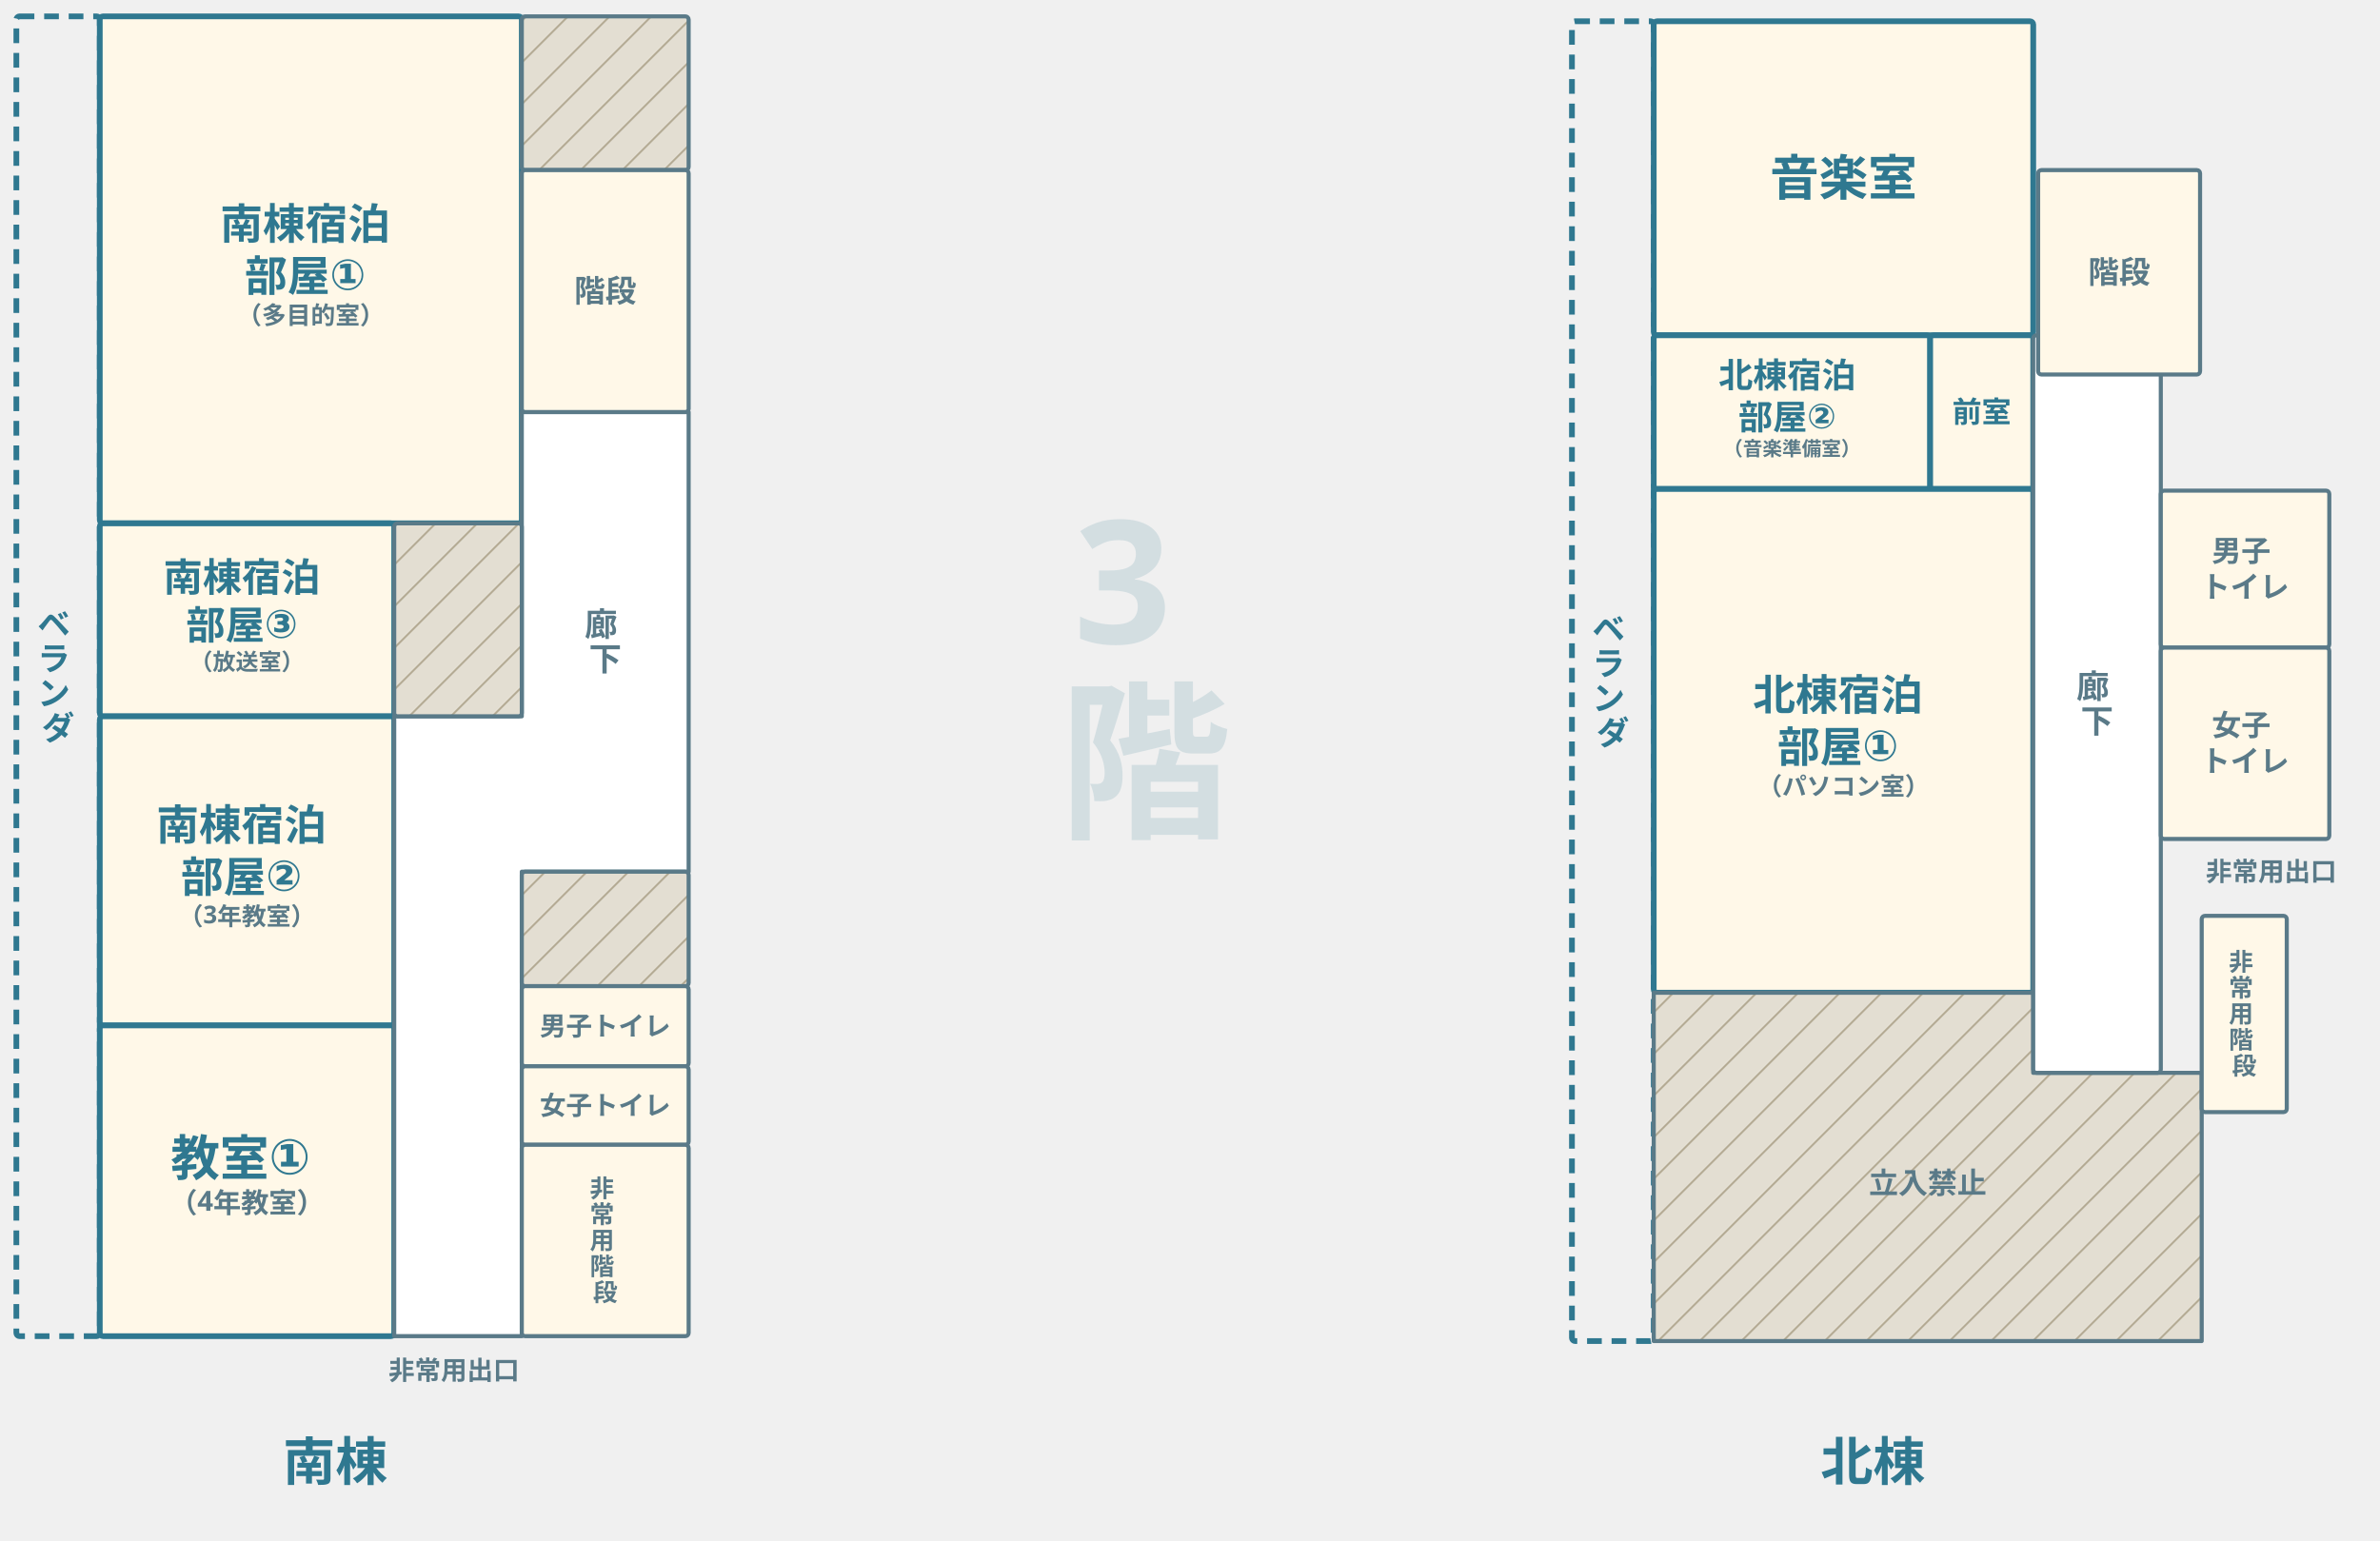
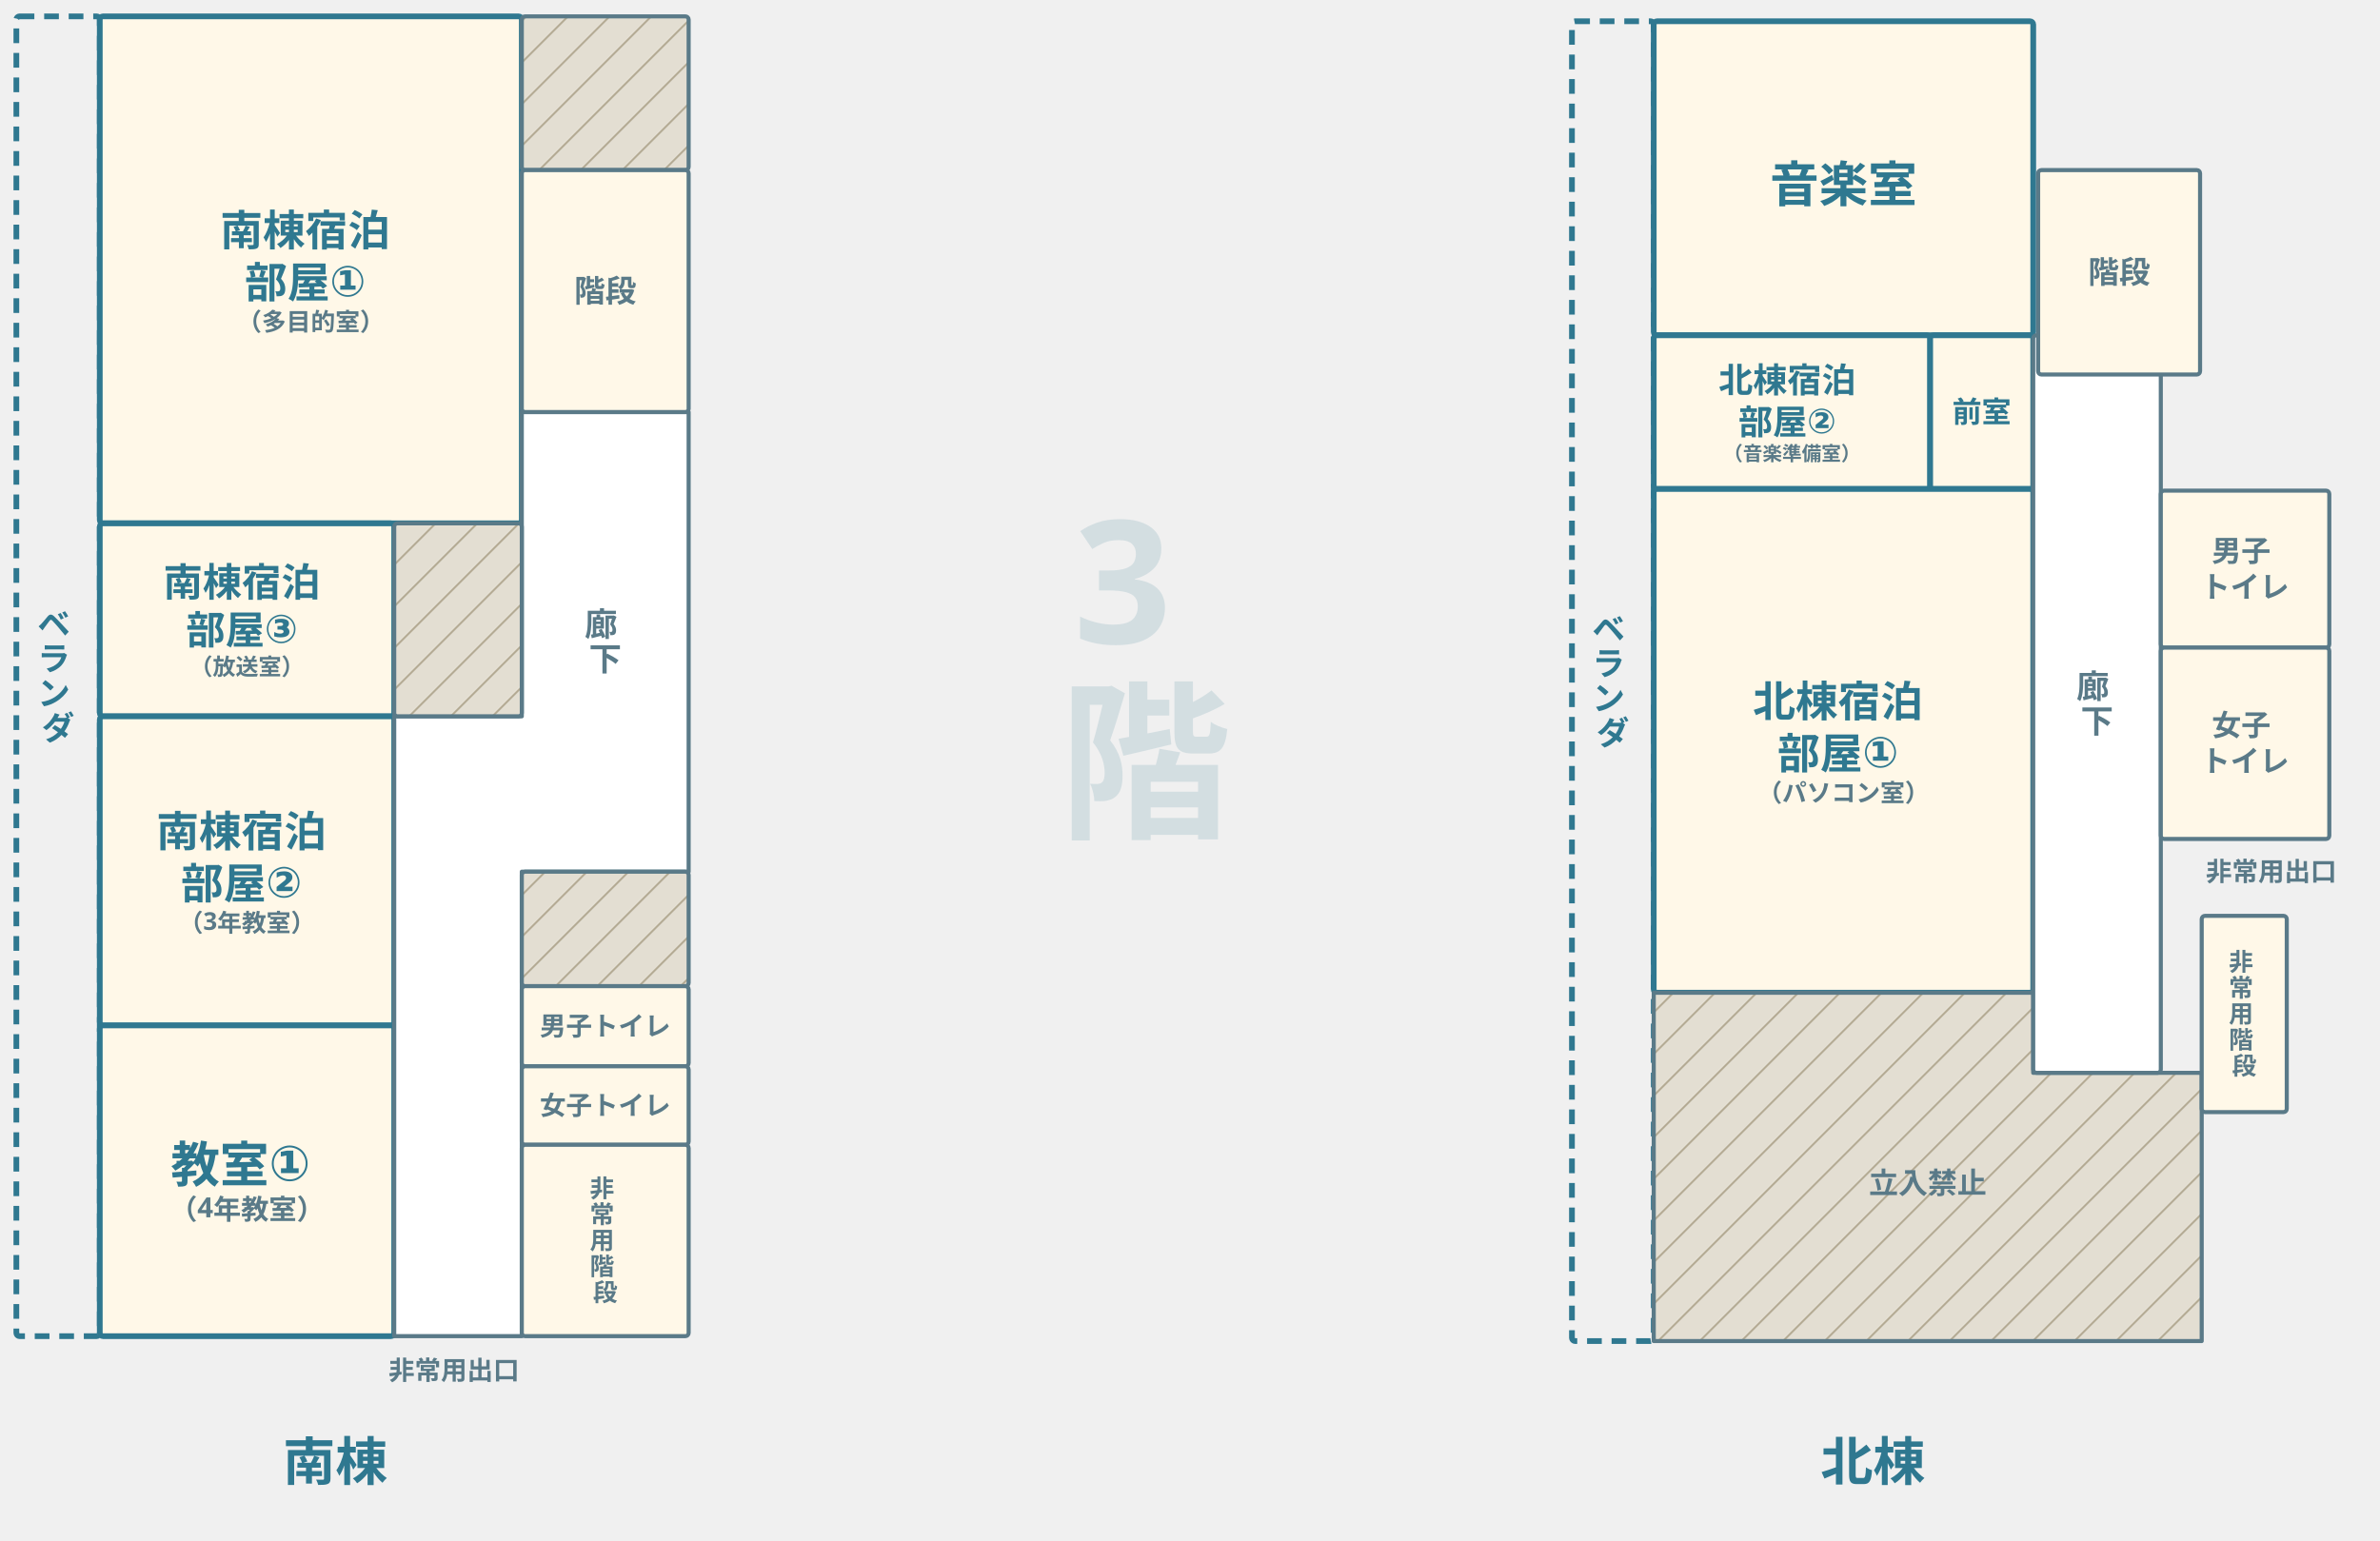
<svg xmlns="http://www.w3.org/2000/svg" width="1455" height="942" viewBox="0 0 1455 942">
  <defs>
    <pattern id="hatch" width="18" height="18" patternTransform="rotate(45)" patternUnits="userSpaceOnUse">
      <rect width="18" height="18" fill="#e3ded2" />
      <line x1="0" y1="0" x2="0" y2="18" stroke="#b7ae98" stroke-width="2.5" />
    </pattern>
  </defs>
  <g>
    <rect x="10.0" y="10.0" width="51.0" height="807.0" rx="2" fill="none" stroke="#2f7890" stroke-width="3.5" stroke-dasharray="9 6" />
    <text dominant-baseline="middle" text-anchor="middle" fill="#2f7890" font-weight="700" font-size="20" font-family="'Hiragino Sans','Yu Gothic',sans-serif">
      <tspan x="35.5" y="381.7">ベ</tspan>
      <tspan x="35.5" y="402.9">ラ</tspan>
      <tspan x="35.5" y="424.1">ン</tspan>
      <tspan x="35.5" y="445.3">ダ</tspan>
    </text>
  </g>
  <g>
    <rect x="61.0" y="10.0" width="258.0" height="310.0" rx="2" fill="#fff8e8" stroke="#2f7890" stroke-width="3.5" />
    <text dominant-baseline="middle" text-anchor="middle" fill="#2f7890" font-weight="700" font-size="26" font-family="'Hiragino Sans','Yu Gothic',sans-serif">
-       <tspan x="190.0" y="137.1">南棟宿泊</tspan>
-       <tspan x="190.0" y="168.9">部屋①</tspan>
-       <tspan x="190.0" y="192.9" font-size="15" fill="#5a7a88">（多目的室）</tspan>
+       <tspan x="190.0" y="141.1">南棟宿泊</tspan>
+       <tspan x="190.0" y="172.9">部屋①</tspan>
+       <tspan x="190.0" y="196.9" font-size="15" fill="#5a7a88">（多目的室）</tspan>
    </text>
  </g>
  <g>
    <rect x="61.0" y="320.0" width="180.0" height="118.0" rx="2" fill="#fff8e8" stroke="#2f7890" stroke-width="3.5" />
    <text dominant-baseline="middle" text-anchor="middle" fill="#2f7890" font-weight="700" font-size="24" font-family="'Hiragino Sans','Yu Gothic',sans-serif">
-       <tspan x="151.0" y="353.2">南棟宿泊</tspan>
-       <tspan x="151.0" y="382.4">部屋③</tspan>
-       <tspan x="151.0" y="404.8" font-size="14" fill="#5a7a88">（放送室）</tspan>
+       <tspan x="151.0" y="356.2">南棟宿泊</tspan>
+       <tspan x="151.0" y="385.4">部屋③</tspan>
+       <tspan x="151.0" y="407.8" font-size="14" fill="#5a7a88">（放送室）</tspan>
    </text>
  </g>
  <g>
    <rect x="61.0" y="438.0" width="180.0" height="189.0" rx="2" fill="#fff8e8" stroke="#2f7890" stroke-width="3.5" />
    <text dominant-baseline="middle" text-anchor="middle" fill="#2f7890" font-weight="700" font-size="26" font-family="'Hiragino Sans','Yu Gothic',sans-serif">
-       <tspan x="151.0" y="504.6">南棟宿泊</tspan>
-       <tspan x="151.0" y="536.4">部屋②</tspan>
-       <tspan x="151.0" y="560.4" font-size="15" fill="#5a7a88">（3年教室）</tspan>
+       <tspan x="151.0" y="508.6">南棟宿泊</tspan>
+       <tspan x="151.0" y="540.4">部屋②</tspan>
+       <tspan x="151.0" y="564.4" font-size="15" fill="#5a7a88">（3年教室）</tspan>
    </text>
  </g>
  <g>
    <rect x="61.0" y="627.0" width="180.0" height="190.0" rx="2" fill="#fff8e8" stroke="#2f7890" stroke-width="3.5" />
    <text dominant-baseline="middle" text-anchor="middle" fill="#2f7890" font-weight="700" font-size="30" font-family="'Hiragino Sans','Yu Gothic',sans-serif">
-       <tspan x="151.0" y="708.4">教室①</tspan>
-       <tspan x="151.0" y="735.6" font-size="17" fill="#5a7a88">（4年教室）</tspan>
+       <tspan x="151.0" y="712.4">教室①</tspan>
+       <tspan x="151.0" y="739.6" font-size="17" fill="#5a7a88">（4年教室）</tspan>
    </text>
  </g>
  <g>
    <rect x="319.0" y="10.0" width="102.0" height="94.0" rx="2" fill="url(#hatch)" stroke="#5a7a88" stroke-width="2.5" />
  </g>
  <g>
    <rect x="319.0" y="104.0" width="102.0" height="148.0" rx="2" fill="#fff8e8" stroke="#5a7a88" stroke-width="2.5" />
    <text dominant-baseline="middle" text-anchor="middle" fill="#5a7a88" font-weight="700" font-size="19" font-family="'Hiragino Sans','Yu Gothic',sans-serif">
      <tspan x="370.0" y="178.0">階段</tspan>
    </text>
  </g>
  <g>
    <polygon points="319.0,252.0 421.0,252.0 421.0,533.0 319.0,533.0 319.0,817.0 241.0,817.0 241.0,438.0 319.0,438.0" fill="#ffffff" stroke="#5a7a88" stroke-width="2.5" stroke-linejoin="round" />
    <text dominant-baseline="middle" text-anchor="middle" fill="#5a7a88" font-weight="700" font-size="20" font-family="'Hiragino Sans','Yu Gothic',sans-serif">
      <tspan x="370.0" y="381.9">廊</tspan>
      <tspan x="370.0" y="403.1">下</tspan>
    </text>
  </g>
  <g>
    <rect x="241.0" y="320.0" width="78.0" height="118.0" rx="2" fill="url(#hatch)" stroke="#5a7a88" stroke-width="2.5" />
  </g>
  <g>
    <rect x="319.0" y="533.0" width="102.0" height="70.0" rx="2" fill="url(#hatch)" stroke="#5a7a88" stroke-width="2.5" />
  </g>
  <g>
    <rect x="319.0" y="603.0" width="102.0" height="49.0" rx="2" fill="#fff8e8" stroke="#5a7a88" stroke-width="2.5" />
    <text dominant-baseline="middle" text-anchor="middle" fill="#5a7a88" font-weight="700" font-size="16" font-family="'Hiragino Sans','Yu Gothic',sans-serif">
      <tspan x="370.0" y="627.5">男子トイレ</tspan>
    </text>
  </g>
  <g>
    <rect x="319.0" y="652.0" width="102.0" height="48.0" rx="2" fill="#fff8e8" stroke="#5a7a88" stroke-width="2.5" />
    <text dominant-baseline="middle" text-anchor="middle" fill="#5a7a88" font-weight="700" font-size="16" font-family="'Hiragino Sans','Yu Gothic',sans-serif">
      <tspan x="370.0" y="676.0">女子トイレ</tspan>
    </text>
  </g>
  <g>
    <rect x="319.0" y="700.0" width="102.0" height="117.0" rx="2" fill="#fff8e8" stroke="#5a7a88" stroke-width="2.5" />
    <text dominant-baseline="middle" text-anchor="middle" fill="#5a7a88" font-weight="700" font-size="15" font-family="'Hiragino Sans','Yu Gothic',sans-serif">
      <tspan x="370.0" y="726.7">非</tspan>
      <tspan x="370.0" y="742.6">常</tspan>
      <tspan x="370.0" y="758.5">用</tspan>
      <tspan x="370.0" y="774.4">階</tspan>
      <tspan x="370.0" y="790.3">段</tspan>
    </text>
  </g>
  <g>
    <text dominant-baseline="middle" text-anchor="middle" fill="#5a7a88" font-weight="700" font-size="16" font-family="'Hiragino Sans','Yu Gothic',sans-serif">
      <tspan x="277.5" y="838.0">非常用出口</tspan>
    </text>
  </g>
  <g>
    <text dominant-baseline="middle" text-anchor="middle" fill="#2f7890" font-weight="700" font-size="105" font-family="'Hiragino Sans','Yu Gothic',sans-serif" opacity="0.15">
      <tspan x="700.0" y="356.4">3</tspan>
      <tspan x="700.0" y="467.7">階</tspan>
    </text>
  </g>
  <g>
    <rect x="961.0" y="13.0" width="50.0" height="807.0" rx="2" fill="none" stroke="#2f7890" stroke-width="3.5" stroke-dasharray="9 6" />
    <text dominant-baseline="middle" text-anchor="middle" fill="#2f7890" font-weight="700" font-size="20" font-family="'Hiragino Sans','Yu Gothic',sans-serif">
      <tspan x="986.0" y="384.7">ベ</tspan>
      <tspan x="986.0" y="405.9">ラ</tspan>
      <tspan x="986.0" y="427.1">ン</tspan>
      <tspan x="986.0" y="448.3">ダ</tspan>
    </text>
  </g>
  <g>
    <rect x="1011.0" y="13.0" width="232.0" height="192.0" rx="2" fill="#fff8e8" stroke="#2f7890" stroke-width="3.5" />
    <text dominant-baseline="middle" text-anchor="middle" fill="#2f7890" font-weight="700" font-size="30" font-family="'Hiragino Sans','Yu Gothic',sans-serif">
-       <tspan x="1127.0" y="109.0">音楽室</tspan>
+       <tspan x="1127.0" y="113.0">音楽室</tspan>
    </text>
  </g>
  <g>
    <rect x="1011.0" y="205.0" width="169.0" height="94.0" rx="2" fill="#fff8e8" stroke="#2f7890" stroke-width="3.5" />
    <text dominant-baseline="middle" text-anchor="middle" fill="#2f7890" font-weight="700" font-size="22" font-family="'Hiragino Sans','Yu Gothic',sans-serif">
-       <tspan font-size="21" x="1095.5" y="229.6">北棟宿泊</tspan>
-       <tspan font-size="21" x="1095.5" y="255.2">部屋②</tspan>
-       <tspan x="1095.5" y="274.4" font-size="12" fill="#5a7a88">（音楽準備室）</tspan>
+       <tspan font-size="21" x="1095.5" y="232.6">北棟宿泊</tspan>
+       <tspan font-size="21" x="1095.5" y="258.2">部屋②</tspan>
+       <tspan x="1095.5" y="277.4" font-size="12" fill="#5a7a88">（音楽準備室）</tspan>
    </text>
  </g>
  <g>
    <rect x="1180.0" y="205.0" width="63.0" height="94.0" rx="2" fill="#fff8e8" stroke="#2f7890" stroke-width="3.5" />
    <text dominant-baseline="middle" text-anchor="middle" fill="#2f7890" font-weight="700" font-size="18" font-family="'Hiragino Sans','Yu Gothic',sans-serif">
      <tspan x="1211.5" y="252.0">前室</tspan>
    </text>
  </g>
  <g>
    <rect x="1011.0" y="299.0" width="232.0" height="308.0" rx="2" fill="#fff8e8" stroke="#2f7890" stroke-width="3.5" />
    <text dominant-baseline="middle" text-anchor="middle" fill="#2f7890" font-weight="700" font-size="26" font-family="'Hiragino Sans','Yu Gothic',sans-serif">
-       <tspan x="1127.0" y="425.1">北棟宿泊</tspan>
-       <tspan x="1127.0" y="456.9">部屋①</tspan>
-       <tspan x="1127.0" y="480.9" font-size="15" fill="#5a7a88">（パソコン室）</tspan>
+       <tspan x="1127.0" y="429.1">北棟宿泊</tspan>
+       <tspan x="1127.0" y="460.9">部屋①</tspan>
+       <tspan x="1127.0" y="484.9" font-size="15" fill="#5a7a88">（パソコン室）</tspan>
    </text>
  </g>
  <g>
    <polygon points="1011.0,607.0 1243.0,607.0 1243.0,656.0 1346.0,656.0 1346.0,820.0 1011.0,820.0" fill="url(#hatch)" stroke="#5a7a88" stroke-width="2.5" stroke-linejoin="round" />
    <text dominant-baseline="middle" text-anchor="middle" fill="#5a7a88" font-weight="700" font-size="18" font-family="'Hiragino Sans','Yu Gothic',sans-serif">
      <tspan x="1178.5" y="723.5">立入禁止</tspan>
    </text>
  </g>
  <g>
    <rect x="1243.0" y="205.0" width="78.0" height="451.0" rx="2" fill="#ffffff" stroke="#5a7a88" stroke-width="2.5" />
    <text dominant-baseline="middle" text-anchor="middle" fill="#5a7a88" font-weight="700" font-size="20" font-family="'Hiragino Sans','Yu Gothic',sans-serif">
      <tspan x="1282.0" y="419.9">廊</tspan>
      <tspan x="1282.0" y="441.1">下</tspan>
    </text>
  </g>
  <g>
    <rect x="1246.0" y="104.0" width="99.0" height="125.0" rx="2" fill="#fff8e8" stroke="#5a7a88" stroke-width="2.5" />
    <text dominant-baseline="middle" text-anchor="middle" fill="#5a7a88" font-weight="700" font-size="19" font-family="'Hiragino Sans','Yu Gothic',sans-serif">
      <tspan x="1295.5" y="166.5">階段</tspan>
    </text>
  </g>
  <g>
    <rect x="1321.0" y="300.0" width="103.0" height="96.0" rx="2" fill="#fff8e8" stroke="#5a7a88" stroke-width="2.5" />
    <text dominant-baseline="middle" text-anchor="middle" fill="#5a7a88" font-weight="700" font-size="18" font-family="'Hiragino Sans','Yu Gothic',sans-serif">
      <tspan x="1372.5" y="337.0">男子</tspan>
      <tspan x="1372.5" y="359.0">トイレ</tspan>
    </text>
  </g>
  <g>
    <rect x="1321.0" y="396.0" width="103.0" height="117.0" rx="2" fill="#fff8e8" stroke="#5a7a88" stroke-width="2.5" />
    <text dominant-baseline="middle" text-anchor="middle" fill="#5a7a88" font-weight="700" font-size="18" font-family="'Hiragino Sans','Yu Gothic',sans-serif">
      <tspan x="1372.5" y="443.5">女子</tspan>
      <tspan x="1372.5" y="465.5">トイレ</tspan>
    </text>
  </g>
  <g>
    <text dominant-baseline="middle" text-anchor="middle" fill="#5a7a88" font-weight="700" font-size="16" font-family="'Hiragino Sans','Yu Gothic',sans-serif">
      <tspan x="1388.5" y="533.0">非常用出口</tspan>
    </text>
  </g>
  <g>
    <rect x="1346.0" y="560.0" width="52.0" height="120.0" rx="2" fill="#fff8e8" stroke="#5a7a88" stroke-width="2.5" />
    <text dominant-baseline="middle" text-anchor="middle" fill="#5a7a88" font-weight="700" font-size="15" font-family="'Hiragino Sans','Yu Gothic',sans-serif">
      <tspan x="1372.0" y="588.2">非</tspan>
      <tspan x="1372.0" y="604.1">常</tspan>
      <tspan x="1372.0" y="620.0">用</tspan>
      <tspan x="1372.0" y="635.9">階</tspan>
      <tspan x="1372.0" y="651.8">段</tspan>
    </text>
  </g>
  <g>
    <text dominant-baseline="middle" text-anchor="middle" fill="#2f7890" font-weight="700" font-size="32" font-family="'Hiragino Sans','Yu Gothic',sans-serif">
      <tspan x="205.0" y="894.0">南棟</tspan>
    </text>
  </g>
  <g>
    <text dominant-baseline="middle" text-anchor="middle" fill="#2f7890" font-weight="700" font-size="32" font-family="'Hiragino Sans','Yu Gothic',sans-serif">
      <tspan x="1145.0" y="894.0">北棟</tspan>
    </text>
  </g>
</svg>
